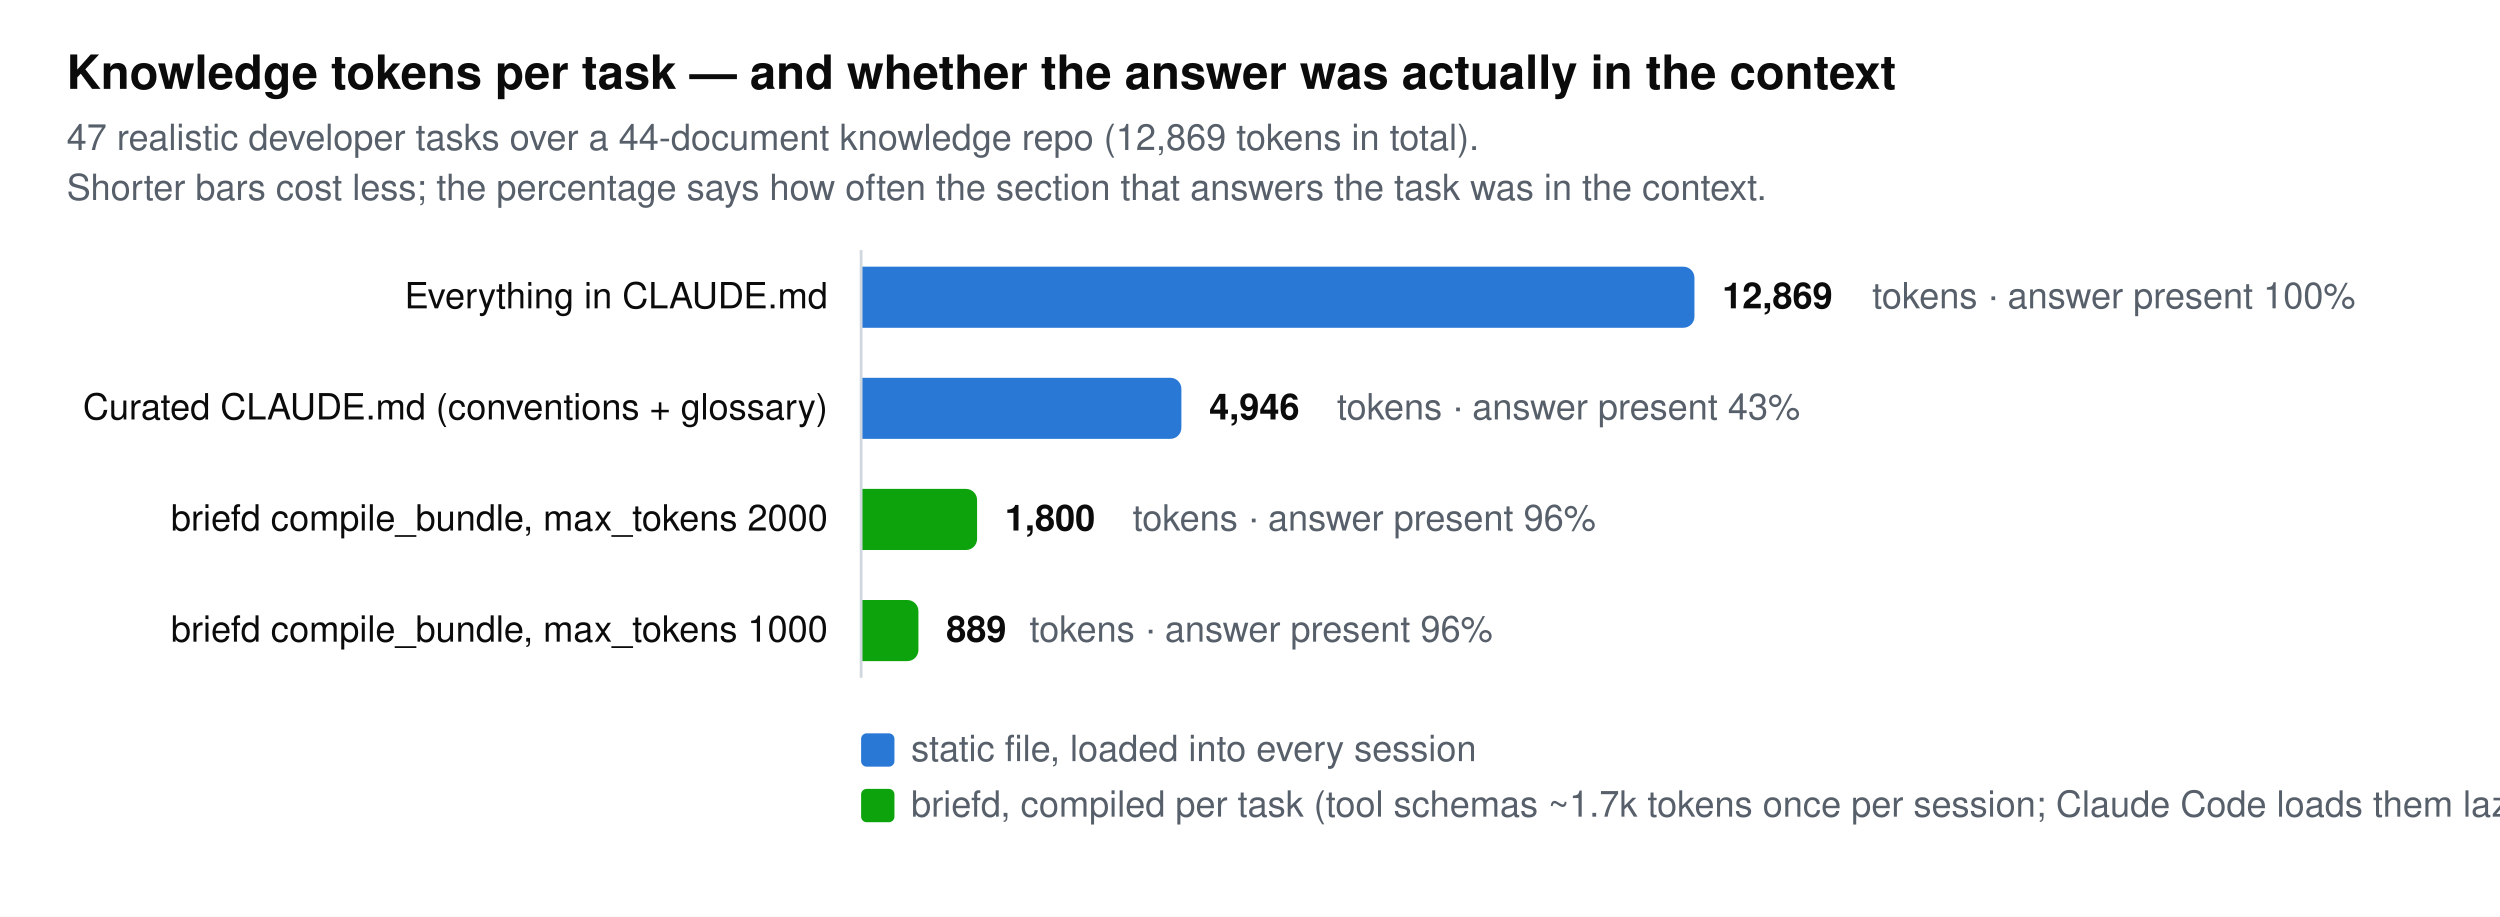
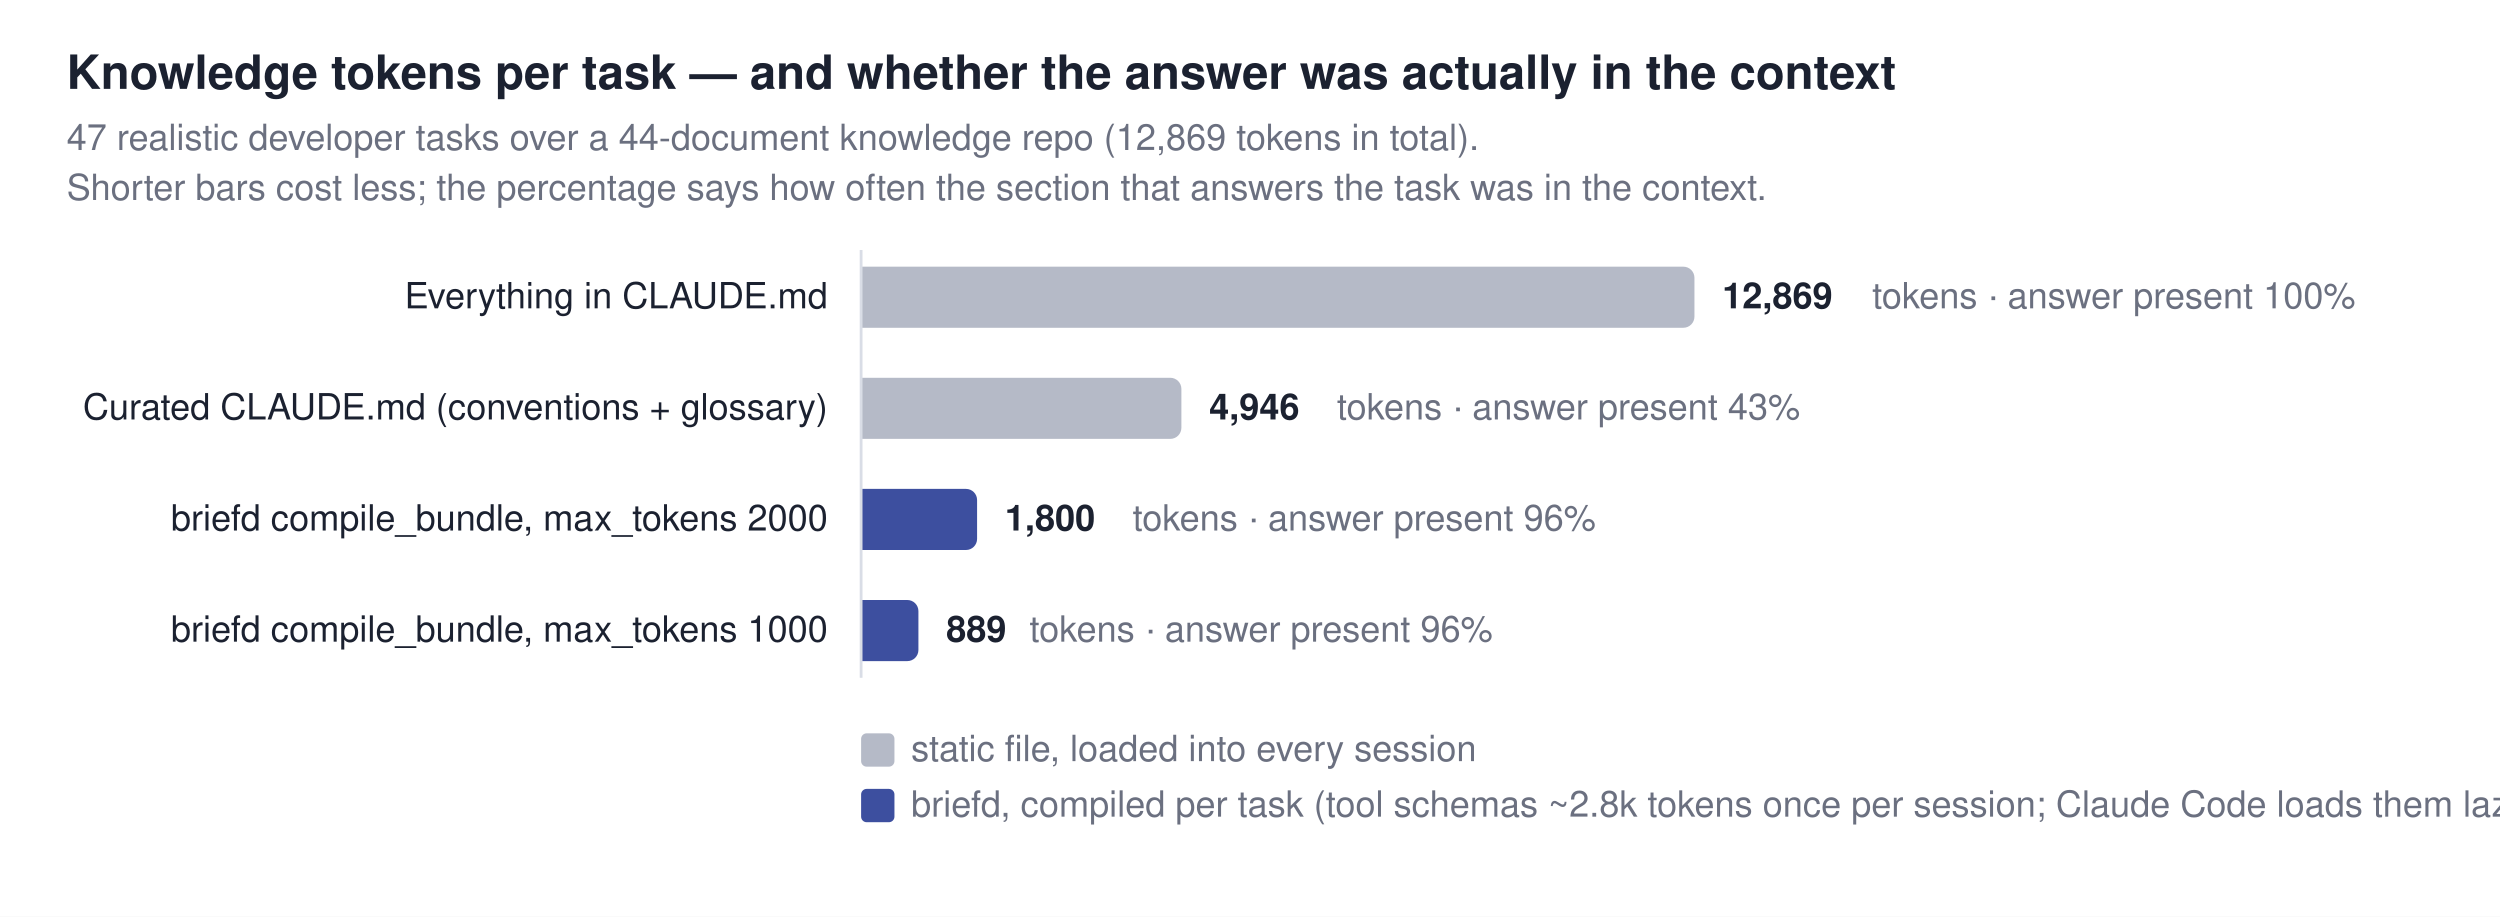
- <svg xmlns="http://www.w3.org/2000/svg" width="900" height="330" viewBox="0 0 900 330" font-family="-apple-system, BlinkMacSystemFont, &quot;Segoe UI&quot;, Helvetica, Arial, sans-serif" font-size="13" role="img" aria-label="Bar chart: knowledge tokens per task for four scenarios with answer coverage">
+ <svg xmlns="http://www.w3.org/2000/svg" width="900" height="330" viewBox="0 0 900 330" font-family="&quot;Hanken Grotesk&quot;, -apple-system, BlinkMacSystemFont, &quot;Segoe UI&quot;, Helvetica, Arial, sans-serif" font-size="13" role="img" aria-label="Bar chart: knowledge tokens per task for four scenarios with answer coverage">
  <rect width="900" height="330" fill="#ffffff" />
-   <text x="24" y="32" font-size="17" font-weight="600" fill="#0b0b0b">Knowledge tokens per task — and whether the answer was actually in the context</text>
-   <text x="24" y="54" fill="#57606a">47 realistic developer tasks over a 44-document knowledge repo (12,869 tokens in total).</text>
-   <text x="24" y="72" fill="#57606a">Shorter bars cost less; the percentage says how often the section that answers the task was in the context.</text>
-   <text x="298" y="111.0" text-anchor="end" fill="#0b0b0b">Everything in CLAUDE.md</text>
-   <path d="M310,96 h296.0 a4,4 0 0 1 4,4 v14 a4,4 0 0 1 -4,4 h-296.0 z" fill="#2a78d6" />
-   <text x="620.0" y="111.0" fill="#0b0b0b" font-weight="600">12,869</text>
-   <text x="674.0" y="111.0" fill="#57606a">tokens · answer present 100%</text>
-   <text x="298" y="151.0" text-anchor="end" fill="#0b0b0b">Curated CLAUDE.md (conventions + glossary)</text>
-   <path d="M310,136 h111.3 a4,4 0 0 1 4,4 v14 a4,4 0 0 1 -4,4 h-111.3 z" fill="#2a78d6" />
-   <text x="435.3" y="151.0" fill="#0b0b0b" font-weight="600">4,946</text>
-   <text x="481.3" y="151.0" fill="#57606a">tokens · answer present 43%</text>
-   <text x="298" y="191.0" text-anchor="end" fill="#0b0b0b">briefd compile_bundle, max_tokens 2000</text>
-   <path d="M310,176 h37.751 a4,4 0 0 1 4,4 v14 a4,4 0 0 1 -4,4 h-37.751 z" fill="#0ca30c" />
-   <text x="361.751" y="191.0" fill="#0b0b0b" font-weight="600">1,800</text>
-   <text x="407.751" y="191.0" fill="#57606a">tokens · answer present 96%</text>
-   <text x="298" y="231.0" text-anchor="end" fill="#0b0b0b">briefd compile_bundle, max_tokens 1000</text>
-   <path d="M310,216 h16.631 a4,4 0 0 1 4,4 v14 a4,4 0 0 1 -4,4 h-16.631 z" fill="#0ca30c" />
-   <text x="340.631" y="231.0" fill="#0b0b0b" font-weight="600">889</text>
-   <text x="370.631" y="231.0" fill="#57606a">tokens · answer present 96%</text>
-   <line x1="310" y1="90" x2="310" y2="244" stroke="#d0d7de" stroke-width="1" />
-   <rect x="310" y="264" width="12" height="12" rx="2" fill="#2a78d6" />
-   <text x="328" y="274" fill="#57606a">static file, loaded into every session</text>
-   <rect x="310" y="284" width="12" height="12" rx="2" fill="#0ca30c" />
-   <text x="328" y="294" fill="#57606a">briefd, compiled per task (tool schemas ~1.7k tokens once per session; Claude Code loads them lazily)</text>
+   <text x="24" y="32" font-size="17" font-weight="600" fill="#1b2130">Knowledge tokens per task — and whether the answer was actually in the context</text>
+   <text x="24" y="54" fill="#6b7080">47 realistic developer tasks over a 44-document knowledge repo (12,869 tokens in total).</text>
+   <text x="24" y="72" fill="#6b7080">Shorter bars cost less; the percentage says how often the section that answers the task was in the context.</text>
+   <text x="298" y="111.0" text-anchor="end" fill="#1b2130">Everything in CLAUDE.md</text>
+   <path d="M310,96 h296.0 a4,4 0 0 1 4,4 v14 a4,4 0 0 1 -4,4 h-296.0 z" fill="#b5bac7" />
+   <text x="620.0" y="111.0" fill="#1b2130" font-weight="600">12,869</text>
+   <text x="674.0" y="111.0" fill="#6b7080">tokens · answer present 100%</text>
+   <text x="298" y="151.0" text-anchor="end" fill="#1b2130">Curated CLAUDE.md (conventions + glossary)</text>
+   <path d="M310,136 h111.3 a4,4 0 0 1 4,4 v14 a4,4 0 0 1 -4,4 h-111.3 z" fill="#b5bac7" />
+   <text x="435.3" y="151.0" fill="#1b2130" font-weight="600">4,946</text>
+   <text x="481.3" y="151.0" fill="#6b7080">tokens · answer present 43%</text>
+   <text x="298" y="191.0" text-anchor="end" fill="#1b2130">briefd compile_bundle, max_tokens 2000</text>
+   <path d="M310,176 h37.751 a4,4 0 0 1 4,4 v14 a4,4 0 0 1 -4,4 h-37.751 z" fill="#3d4f9f" />
+   <text x="361.751" y="191.0" fill="#1b2130" font-weight="600">1,800</text>
+   <text x="407.751" y="191.0" fill="#6b7080">tokens · answer present 96%</text>
+   <text x="298" y="231.0" text-anchor="end" fill="#1b2130">briefd compile_bundle, max_tokens 1000</text>
+   <path d="M310,216 h16.631 a4,4 0 0 1 4,4 v14 a4,4 0 0 1 -4,4 h-16.631 z" fill="#3d4f9f" />
+   <text x="340.631" y="231.0" fill="#1b2130" font-weight="600">889</text>
+   <text x="370.631" y="231.0" fill="#6b7080">tokens · answer present 96%</text>
+   <line x1="310" y1="90" x2="310" y2="244" stroke="#d9dde6" stroke-width="1" />
+   <rect x="310" y="264" width="12" height="12" rx="2" fill="#b5bac7" />
+   <text x="328" y="274" fill="#6b7080">static file, loaded into every session</text>
+   <rect x="310" y="284" width="12" height="12" rx="2" fill="#3d4f9f" />
+   <text x="328" y="294" fill="#6b7080">briefd, compiled per task (tool schemas ~2.8k tokens once per session; Claude Code loads them lazily)</text>
</svg>
